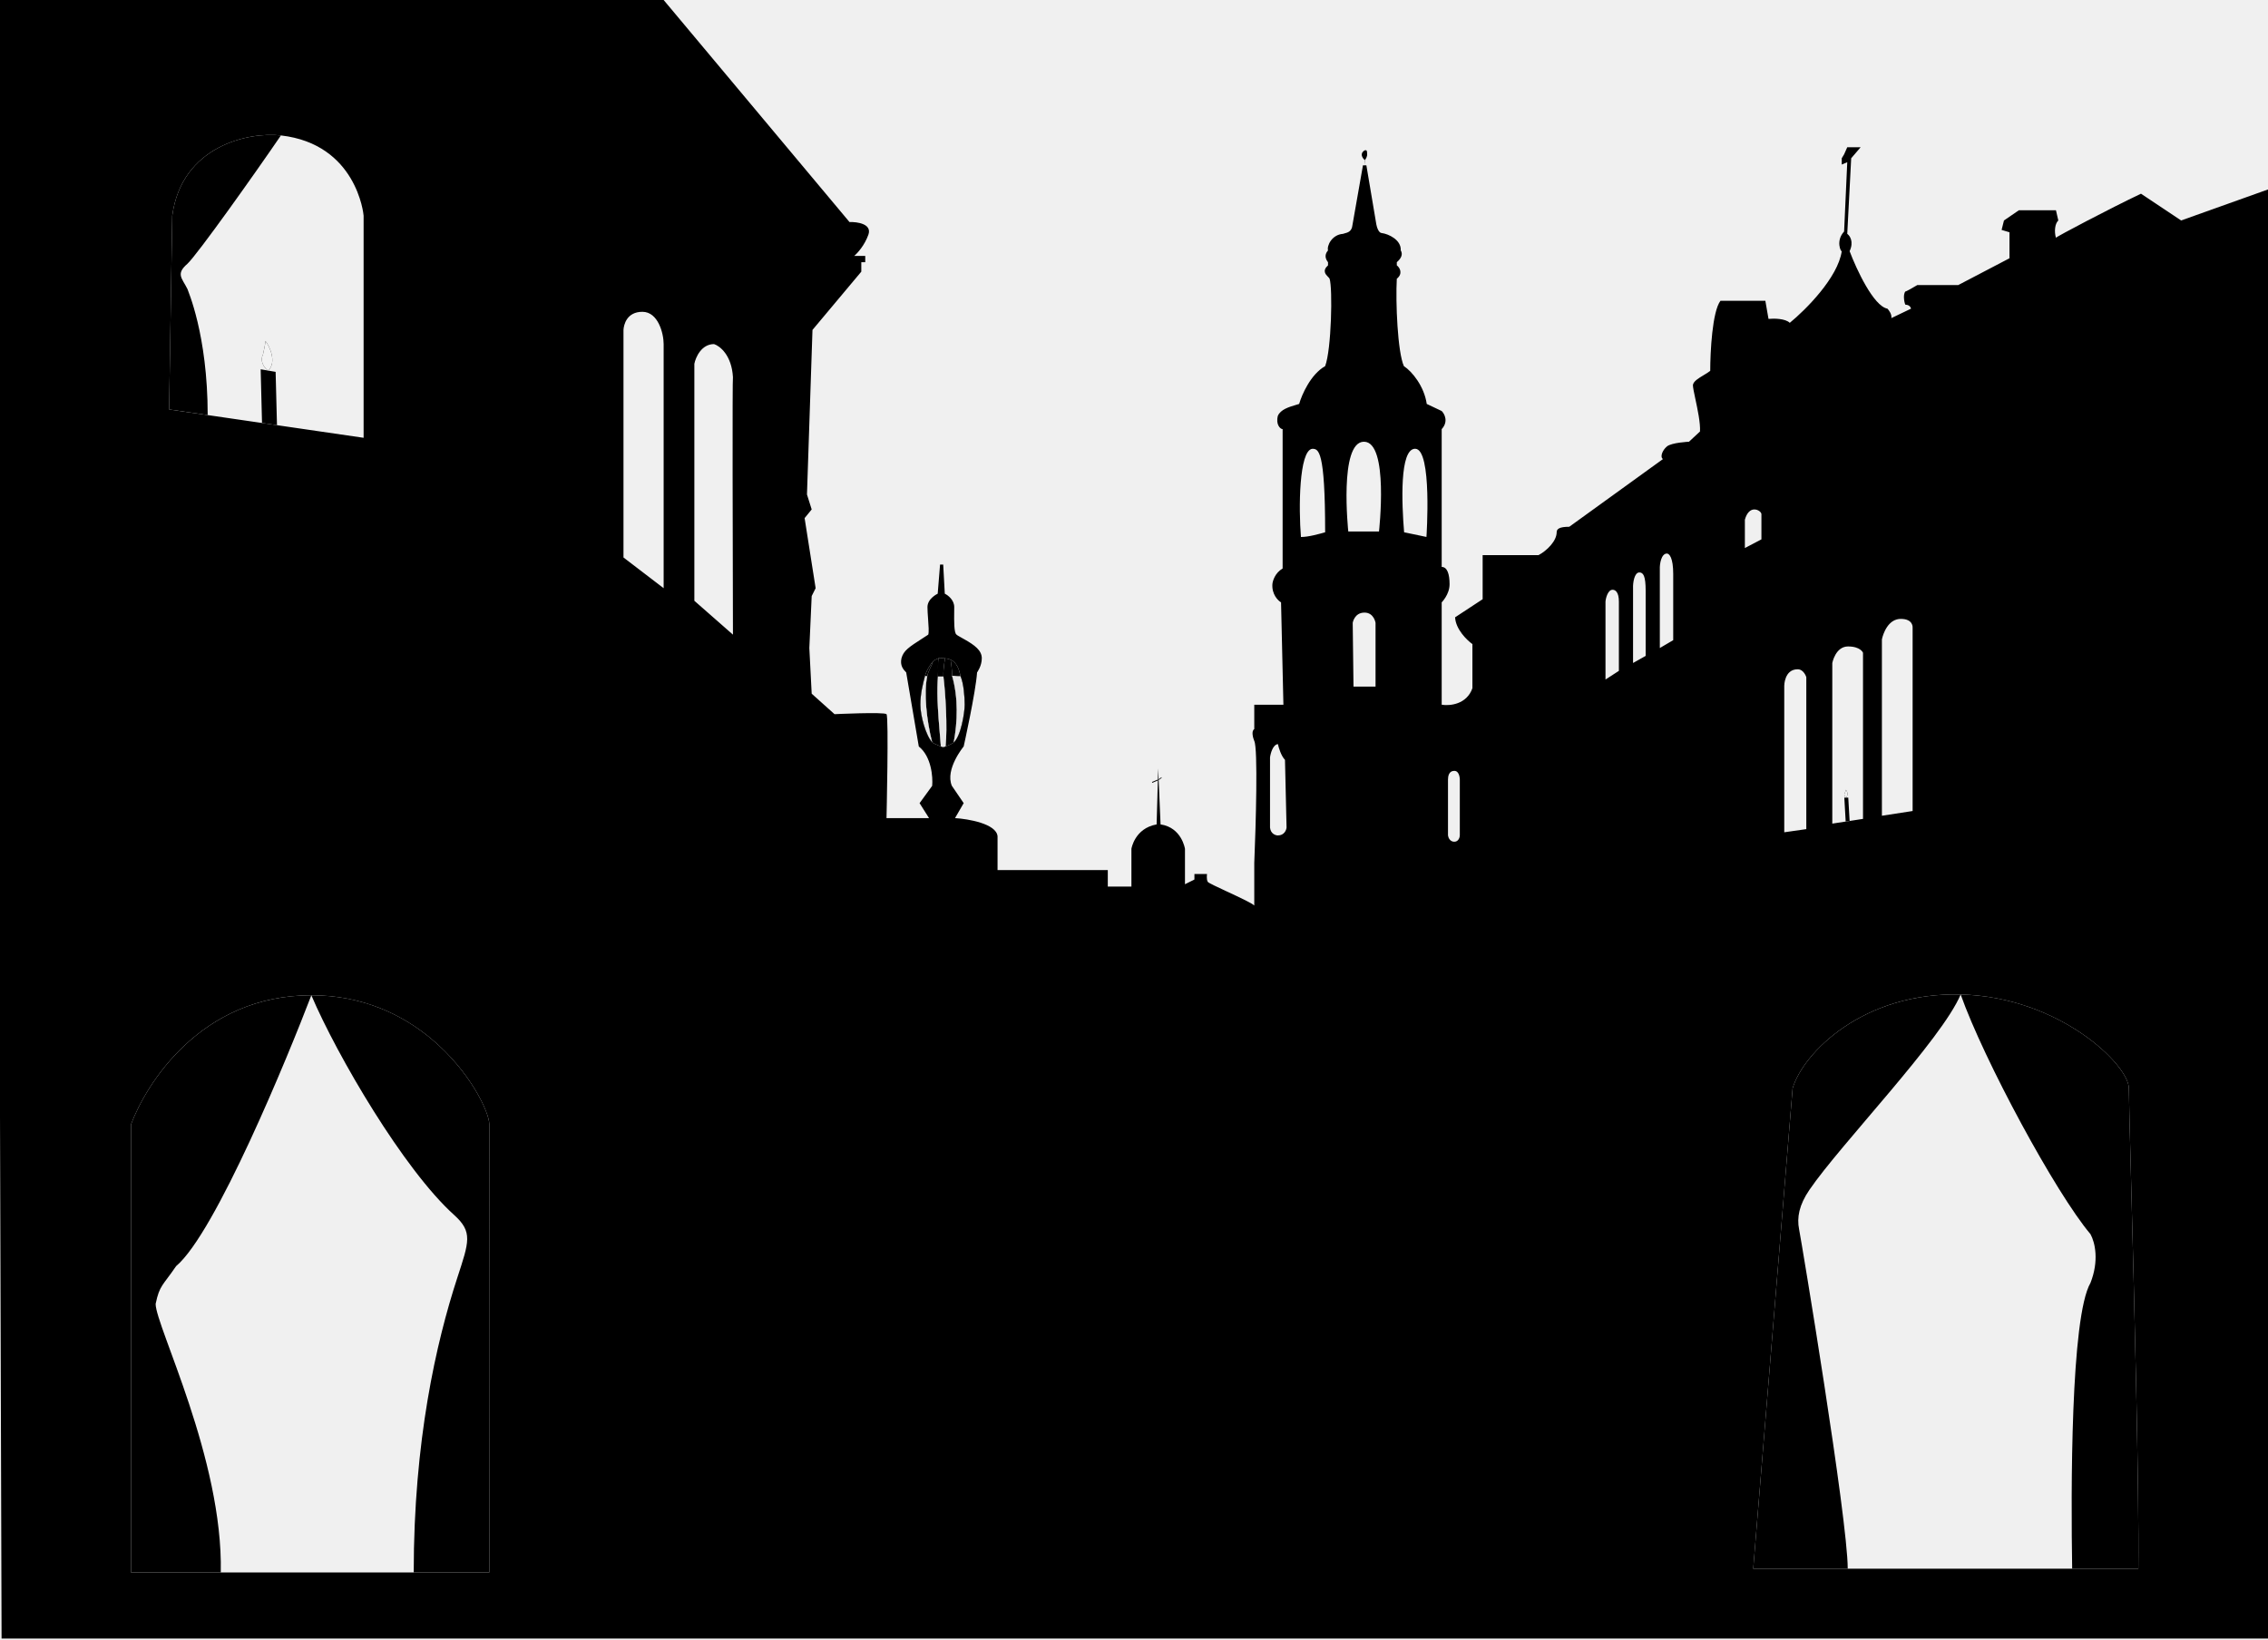
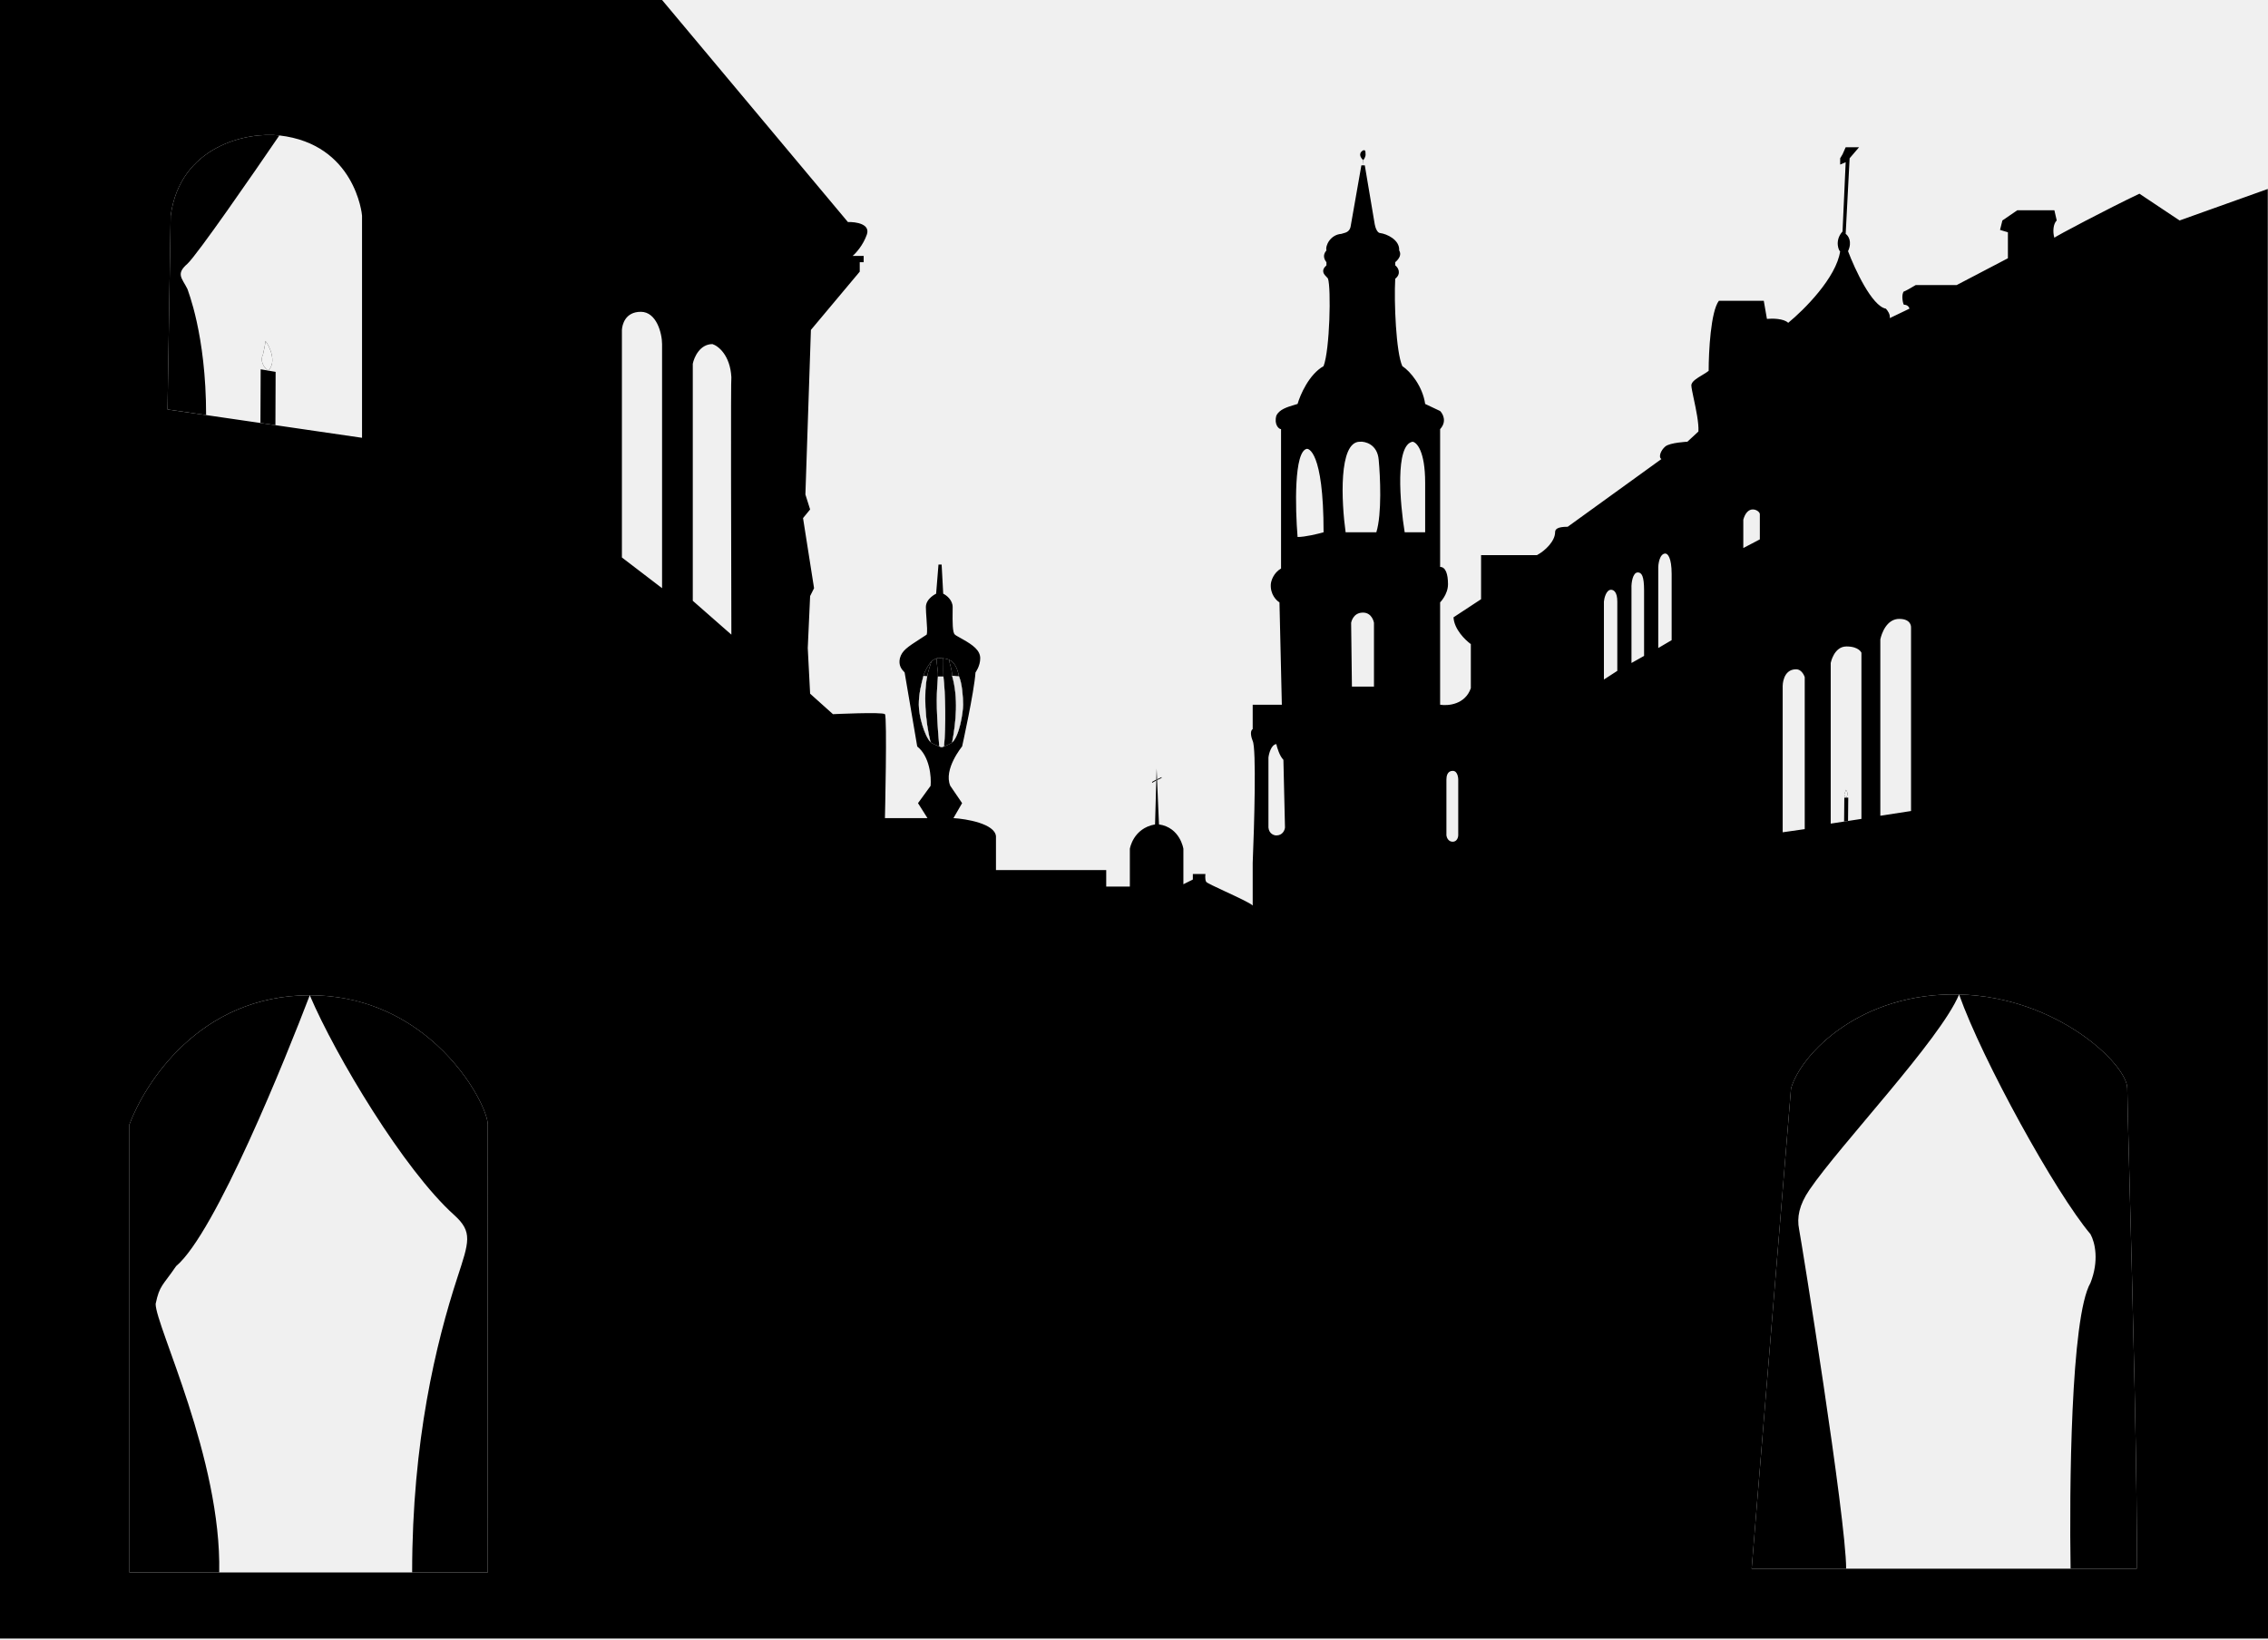
<svg xmlns="http://www.w3.org/2000/svg" width="1440" height="1041" viewBox="0 0 1440 1041" fill="none">
-   <path d="M83.179 714V998.5H140.179C141.679 926.5 98.815 842 98.815 828C101.315 816 103.315 816.5 111.815 804C136.815 783 182.845 670.833 197.679 632C127.179 632 92.679 688.667 83.179 714Z" fill="url(#paint0_linear_315_2447)" />
-   <path d="M310.679 998.5C310.545 925.554 310.625 796.687 310.663 741.728C310.666 737.24 310.669 734.112 310.671 731.481C310.671 731.431 310.671 731.381 310.671 731.332V731.327C310.676 726 310.679 722.667 310.679 714C310.679 706.49 298.664 680.289 273.669 659.5C255.399 644.304 230.195 632 197.679 632C214.179 670.667 256.48 742.848 288.315 771.5C300.315 782.3 297.815 788.5 290.315 811.5C276.922 852.574 262.679 915 262.679 998.5H310.679Z" fill="url(#paint1_linear_315_2447)" />
-   <path d="M178.363 86C157.859 83.65 115.363 92.6 109.363 137L107.363 260L131.863 263.571C131.863 212.142 119 184 119 183.5C115.5 176.5 111.5 174 119 167.5C125.4 161.5 161.53 110.667 178.363 86Z" fill="url(#paint2_linear_315_2447)" />
-   <path d="M735.166 495L731.5 496.5L731.497 497.114L735.149 495.614L735.166 495Z" fill="url(#paint3_linear_315_2447)" />
-   <path d="M735.655 495.388L737.5 494V493.5L735.653 494.852L735.655 495.388Z" fill="url(#paint4_linear_315_2447)" />
-   <path d="M1138.16 691.134L1113.16 996.134H1173.16C1173.16 964.634 1143.79 788.134 1142.29 780.634C1140.79 773.134 1142.29 765.185 1148.79 755.634C1168.39 726.834 1232.86 660.167 1244.86 631.5C1182.36 630.012 1144.66 668.968 1138.16 691.134Z" fill="url(#paint5_linear_315_2447)" />
-   <path d="M1351.66 691.134C1351.66 676.134 1307.36 632.988 1244.86 631.5C1259.7 673.333 1305.29 757.691 1327.29 783.691C1330.28 789.165 1332.78 800.682 1327.29 814.634C1314.63 836.468 1314.86 947.334 1315.66 996.134H1357.66C1358.25 945.373 1354.99 822.288 1353.04 748.579C1353.04 748.557 1353.04 748.535 1353.04 748.513C1352.24 718.19 1351.66 696.236 1351.66 691.134Z" fill="url(#paint6_linear_315_2447)" />
-   <path d="M165.5 234.5L166.363 268.599L175.863 269.984L175 236.136L170.25 235.318L165.5 234.5Z" fill="url(#paint7_linear_315_2447)" />
-   <path d="M167 225C164.6 229.8 168.5 234.379 170.25 235.318C176.05 229.972 170.917 219.379 168.5 216.5C168.5 219 167 224.5 167 225Z" fill="url(#paint8_linear_315_2447)" />
+   <path d="M82.179 714V998.5H139.179C140.679 926.5 98.816 842 98.816 828C101.316 816 103.316 816.5 111.816 804C136.816 783 181.845 670.833 196.679 632C126.179 632 91.679 688.667 82.179 714Z" fill="url(#paint0_linear_307_1778)" />
+   <path d="M309.679 998.5C309.545 925.554 309.626 796.687 309.663 741.728C309.666 737.24 309.669 734.112 309.671 731.481C309.671 731.431 309.671 731.382 309.671 731.332V731.327C309.676 726 309.679 722.667 309.679 714C309.679 706.49 297.664 680.289 272.669 659.5C254.399 644.304 229.195 632 196.679 632C213.179 670.667 256.48 742.848 288.316 771.5C300.316 782.3 297.816 788.5 290.316 811.5C276.922 852.575 261.679 915 261.679 998.5H309.679Z" fill="url(#paint1_linear_307_1778)" />
+   <path d="M177.363 86C156.859 83.651 114.363 92.6 108.363 137L106.363 260L130.863 263.571C130.863 212.142 119 184 119 183.5C115.5 176.5 111.5 174 119 167.5C125.4 161.5 160.53 110.667 177.363 86Z" fill="url(#paint2_linear_307_1778)" />
+   <path d="M734.166 495L731.5 496.5L731.497 497.114L734.149 495.614L734.166 495Z" fill="url(#paint3_linear_307_1778)" />
+   <path d="M734.655 495.389L737.5 494V493.5L734.653 494.852L734.655 495.389Z" fill="url(#paint4_linear_307_1778)" />
+   <path d="M1137.16 691.134L1112.16 996.134H1172.16C1172.16 964.634 1143.79 788.134 1142.29 780.634C1140.79 773.134 1142.29 765.185 1148.79 755.634C1168.39 726.834 1231.86 660.167 1243.86 631.5C1181.36 630.012 1143.66 668.968 1137.16 691.134Z" fill="url(#paint5_linear_307_1778)" />
+   <path d="M1350.66 691.134C1350.66 676.134 1306.36 632.988 1243.86 631.5C1258.7 673.333 1305.29 757.691 1327.29 783.691C1330.28 789.165 1332.78 800.683 1327.29 814.634C1314.63 836.468 1313.86 947.334 1314.66 996.134H1356.66C1357.25 945.374 1353.99 822.288 1352.04 748.579C1351.24 718.221 1350.66 696.239 1350.66 691.134Z" fill="url(#paint6_linear_307_1778)" />
+   <path d="M165.5 234.5L165.363 268.599L174.863 269.984L175 236.136L170.25 235.318L165.5 234.5Z" fill="url(#paint7_linear_307_1778)" />
+   <path d="M167 225C164.6 229.8 168.5 234.379 170.25 235.318C176.05 229.972 170.917 219.379 168.5 216.5C168.5 219 167 224.5 167 225Z" fill="url(#paint8_linear_307_1778)" />
  <path d="M167 225C164.6 229.8 168.5 234.379 170.25 235.318C176.05 229.972 170.917 219.379 168.5 216.5C168.5 219 167 224.5 167 225Z" fill="white" fill-opacity="0.95" />
-   <path d="M1171 506.5L1171.86 521.692L1174.36 521.308L1173.5 506.5H1172H1171Z" fill="url(#paint9_linear_315_2447)" />
-   <path d="M1171 504.5C1171 505.3 1171.67 506.25 1172 506.5C1174 504.5 1172.5 502.167 1172 501.5C1172 502.3 1171 504 1171 504.5Z" fill="url(#paint10_linear_315_2447)" />
+   <path d="M1171 506.5L1170.86 521.692L1173.36 521.308L1173.5 506.5H1172H1171Z" fill="url(#paint9_linear_307_1778)" />
+   <path d="M1171 504.5C1171 505.3 1171.67 506.25 1172 506.5C1174 504.5 1172.5 502.167 1172 501.5C1172 502.3 1171 504 1171 504.5Z" fill="url(#paint10_linear_307_1778)" />
  <path d="M1171 504.5C1171 505.3 1171.67 506.25 1172 506.5C1174 504.5 1172.5 502.167 1172 501.5C1172 502.3 1171 504 1171 504.5Z" fill="white" fill-opacity="0.95" />
-   <path d="M592.363 420C591.679 422.641 589.198 426.348 588.723 429.438C586.446 439.799 588.309 457.398 591.834 471.299C592.504 472.015 594.609 472.867 596.103 473.471C596.629 473.683 597.078 473.865 597.363 474C594.863 445.35 594.905 439.244 595.5 429.638C595.784 425.059 595.29 421.236 595.863 418C595.569 418.148 595.251 418.287 594.926 418.429C593.996 418.836 593.009 419.268 592.363 420Z" fill="url(#paint11_linear_315_2447)" />
-   <path d="M605.5 471.5C608 458.5 608.5 443 604.5 429.137C604.5 424.99 603.922 421.724 603.573 418.923C602.496 418.441 601.266 418.133 599.863 418.034C600.128 419.101 598.798 423.398 599 429.638C600.298 439.744 601.661 462 600.363 474C601.462 473.66 604.597 472.286 605.5 471.5Z" fill="url(#paint12_linear_315_2447)" />
-   <path d="M587.309 429.207C588.044 429.291 587.94 429.368 588.723 429.438C589.198 426.348 591.679 422.641 592.363 420C590.453 422.166 588.153 426.005 587.309 429.207Z" fill="url(#paint13_linear_315_2447)" />
-   <path d="M599.863 418.034C599.539 418.012 599.206 418 598.863 418C598.292 418 597.891 417.914 597.548 417.84C596.993 417.721 596.59 417.634 595.863 418C595.29 421.236 595.784 425.059 595.5 429.638C595.834 429.65 596.381 429.638 597.5 429.638C598.289 429.616 598.775 429.649 599 429.638C598.798 423.398 600.128 419.101 599.863 418.034Z" fill="url(#paint14_linear_315_2447)" />
-   <path d="M604.5 429.137C605.367 429.075 606.009 429.181 606.645 429.287C607.341 429.403 608.893 429.518 609.863 429.408C608.93 424.852 607.414 420.644 603.573 418.923C603.922 421.724 604.5 424.99 604.5 429.137Z" fill="url(#paint15_linear_315_2447)" />
-   <path d="M597.363 474L598.863 474.5L600.363 474C601.661 462 600.298 439.744 599 429.638C598.775 429.649 598.289 429.616 597.5 429.638C596.381 429.638 595.834 429.65 595.5 429.638C594.905 439.244 594.863 445.35 597.363 474Z" fill="url(#paint16_linear_315_2447)" />
-   <path d="M597.363 474L598.863 474.5L600.363 474C601.661 462 600.298 439.744 599 429.638C598.775 429.649 598.289 429.616 597.5 429.638C596.381 429.638 595.834 429.65 595.5 429.638C594.905 439.244 594.863 445.35 597.363 474Z" fill="white" fill-opacity="0.9" />
-   <path d="M584.363 447.5C584.365 454.5 587.822 467.01 591.834 471.299C588.309 457.398 586.446 439.799 588.723 429.438C587.94 429.368 588.044 429.291 587.309 429.207C585.929 434.446 584.362 440.5 584.363 447.5Z" fill="url(#paint17_linear_315_2447)" />
-   <path d="M584.363 447.5C584.365 454.5 587.822 467.01 591.834 471.299C588.309 457.398 586.446 439.799 588.723 429.438C587.94 429.368 588.044 429.291 587.309 429.207C585.929 434.446 584.362 440.5 584.363 447.5Z" fill="white" fill-opacity="0.9" />
-   <path d="M612.5 447.5C612.5 442.5 611.863 434 609.863 429.408C608.893 429.518 607.341 429.403 606.645 429.287C606.009 429.181 605.367 429.075 604.5 429.137C608.5 443 608 458.5 605.5 471.5C610.132 467.467 612.5 452.5 612.5 447.5Z" fill="url(#paint18_linear_315_2447)" />
-   <path d="M612.5 447.5C612.5 442.5 611.863 434 609.863 429.408C608.893 429.518 607.341 429.403 606.645 429.287C606.009 429.181 605.367 429.075 604.5 429.137C608.5 443 608 458.5 605.5 471.5C610.132 467.467 612.5 452.5 612.5 447.5Z" fill="white" fill-opacity="0.9" />
-   <path fill-rule="evenodd" clip-rule="evenodd" d="M421.363 0L539.363 141C544.363 140.833 553.763 142.2 551.363 149C548.963 155.8 544.363 160.833 542.363 162.5H549.363V166.5H546.863V172.5L515.863 209.5L512.363 314L515.363 323.5L510.863 329L517.863 373.5L515.363 378.5L513.863 411.5L515.363 440.5L529.863 453.5C529.863 453.5 561.363 452 562.863 453.5C564.363 455 562.863 519.5 562.863 519.5H589.863L583.863 510L591.863 499C592.363 493.333 591.363 480.4 583.363 474L575.363 427C573.363 425 571.363 422.5 572.363 418C573.692 413.127 576.984 411.001 585.717 405.362L585.722 405.36C586.844 404.635 588.055 403.853 589.363 403C589.875 401.465 589.57 397.293 589.258 393.027L589.258 393.024C589.062 390.342 588.863 387.623 588.863 385.5C588.863 380 595.363 377 595.363 377L596.863 358.5H598.863L599.863 377C602.03 378 605.863 381.1 605.863 385.5C605.863 386.347 605.852 387.325 605.839 388.377C605.769 394.152 605.672 402.154 607.363 403C607.363 403.203 609.234 404.249 611.092 405.287L611.443 405.483C611.598 405.57 611.752 405.656 611.904 405.741C612 405.795 612.096 405.849 612.19 405.902L612.363 406C618.832 409.656 623.363 413 623.363 418C623.363 423 620.363 427 620.363 427C619.53 439.5 611.863 474 611.863 474C611.863 474 599.863 488.5 604.363 499L611.863 510L606.363 519.5C614.53 520 632.563 523 633.363 531V552.5H654.863H666.863H703.363V563H718.363V539C718.363 539 720.363 526 734.363 523.5L735.149 495.614L735.166 495L735.363 488L735.653 494.852L735.655 495.388L736.863 523.5C750.363 525.5 752.363 539 752.363 539V561.5L758.363 558.5V555H766.363C766.363 555 765.863 558.5 766.863 560C767.317 560.681 772.855 563.255 779.033 566.126L779.036 566.128L779.037 566.128L779.04 566.13C786.476 569.586 794.834 573.471 796.363 575V566.5V548C797.363 524.167 798.763 475.3 796.363 470.5C795.53 468.5 794.363 464.2 796.363 463V447.5H814.863L813.363 382.5C811.363 381.333 807.463 377.4 807.863 371C808.03 368.833 809.563 363.8 814.363 361V272.5C812.863 272.5 809.863 269.5 811.363 264C813.149 259.983 818.36 258.436 823.157 257.013C823.734 256.841 824.305 256.672 824.863 256.5C826.53 250.667 832.163 237.7 841.363 232.5C845.363 222 846.185 183 844.185 177C844.081 176.685 843.695 176.299 843.231 175.832C841.714 174.311 839.358 171.945 843.185 168.5V166.5C842.019 165 840.385 162.2 843.185 159C842.352 156 845.685 149 852.685 148.5C852.978 148.37 853.366 148.272 853.804 148.16C855.613 147.702 858.283 147.025 858.685 143L865.363 105H866.363H867.541L873.863 142.5C874.197 144.333 875.363 148 877.363 148C881.363 148.5 889.763 152.2 889.363 159C890.863 161.5 889.663 164.1 886.863 166.5V168.5C888.863 170 890.863 173.8 886.863 177C886.03 191.833 887.363 223.7 891.363 232.5C896.53 235.833 904.263 245.3 905.863 256.5L915.363 261C917.197 262.833 919.763 267.7 915.363 272.5V360C918.863 360 920.363 364.5 920.363 371C920.363 377.5 915.363 382.5 915.363 382.5V447.5C920.363 448.333 931.263 447.4 934.863 437V409C931.363 406.5 924.263 399.6 923.863 392L941.363 380.5V352.5H976.863C982.197 349.667 988.363 343.5 988.363 338C988.363 336 989.863 334.5 996.363 334.5L1055.86 291.5C1053.86 290.333 1055.36 286 1058.36 283.5C1061.36 281 1072.36 280.5 1072.36 280.5L1079.36 274C1079.68 268.592 1077.85 260.005 1076.43 253.34L1076.43 253.339L1076.42 253.326C1075.57 249.316 1074.86 246.002 1074.86 244.5C1075.2 242.116 1078.41 240.196 1081.62 238.266C1083.13 237.362 1084.64 236.457 1085.86 235.5C1085.86 223.5 1087.16 197.8 1092.36 191H1120.86L1122.86 202.5C1126.2 202.167 1133.56 202.2 1136.36 205C1146.36 196.833 1166.96 176.3 1169.36 159.5C1168.86 160 1165.36 153 1170.86 147L1172.86 103L1169.36 104.5V100.5L1170.86 98L1172.86 93.5H1176.86H1181.36L1175.36 100.5L1172.86 148.5C1174.53 149.667 1177.16 153.5 1174.36 159.5C1178.7 171 1189.56 194.4 1198.36 196C1199.36 197 1201.26 199.6 1200.86 202L1213.36 196C1213.2 195.167 1212.26 193.5 1209.86 193.5C1209.36 193.5 1207.86 187 1209.86 185C1209.86 185.4 1214.86 182.5 1217.36 181H1243.36L1275.86 164V147.5L1270.86 146L1272.36 140L1281.86 133.5H1305.36L1306.86 140C1304.7 141.998 1304.17 146.996 1305.36 150.995C1305.46 150.371 1340.15 132.108 1359.36 123L1384.86 140L1440.86 120L1441 1040.5H1L-2.137 0H421.363ZM866.363 105V101.5C865.03 100.333 863.163 97.5 866.363 95.5C867.697 95.167 868.041 95.3 868.041 98.5C867.875 99.333 867.341 101.1 866.541 101.5L866.363 105ZM833.137 284.996C824.737 286.196 824.5 322.831 826 340.998C830.8 340.998 837.863 339 841.363 338C841.363 285.5 837.137 284.996 833.137 284.996ZM891.5 338C890 319.998 888.5 284.964 898.5 284.964C909.5 284.964 905.679 340.966 905.679 340.966L891.5 338ZM858.863 395.5L859.363 436H873.363V395.5C873.363 395.5 872.363 389 866.363 389C859.863 389 858.863 395.5 858.863 395.5ZM107.363 260L131.863 263.571L166.363 268.599L175.863 269.984L230.863 278V137C230.863 136 226.363 91.5 178.363 86C157.859 83.65 115.363 92.6 109.363 137L107.363 260ZM811.363 530.5C809.863 530.5 806.763 529.5 806.363 525.5V481C806.697 478.333 808.163 472.9 811.363 472.5C811.863 474.833 813.463 480.1 815.863 482.5L816.863 525.5C816.697 527.167 815.363 530.5 811.363 530.5ZM923.363 489.5C919.863 489.5 919.363 493 919.363 495V530.5C919.53 531.833 920.563 534.5 923.363 534.5C926.163 534.5 926.863 531.5 926.863 530.5V495C926.863 495 926.863 489.5 923.363 489.5ZM395.863 209.5V354L421.363 373.5V218.5C421.363 211.7 417.863 198 407.863 198C397.863 198 396.03 206.333 395.863 209.5ZM1053.86 411.5V361.5C1053.7 358.167 1054.76 351.5 1058.36 351.5C1059.86 351.5 1062.36 354.1 1062.36 364.5V406.5L1053.86 411.5ZM1036.86 373.5V421L1044.86 416.5V375C1044.86 365.8 1043.36 363.5 1040.86 363.5C1037.66 363.5 1036.7 370.167 1036.86 373.5ZM1019.36 431.5V382C1019.53 379.833 1020.86 374.5 1023.86 374.5C1025.62 374.5 1027.86 376 1027.86 382V426L1019.36 431.5ZM1132.86 528.5V435.5C1132.86 435.5 1132.85 425 1141.36 425C1145.36 425 1146.86 430 1146.86 430V526.5L1132.86 528.5ZM1163.36 523V421C1163.36 421 1165.36 410.5 1173.36 410.5C1181.36 410.5 1182.86 414.5 1182.86 414.5V520L1174.36 521.308L1171.86 521.692L1163.36 523ZM1194.86 518V406C1194.86 406 1196.91 395.332 1204.36 393.324C1205.14 393.115 1205.97 393 1206.86 393C1214.86 393 1214.36 398.5 1214.36 398.5V515L1194.86 518ZM1113.86 323.5C1111.36 323.5 1109.06 325.6 1107.86 330V348L1118.36 342.5V326.5C1118.36 325.3 1116.36 323.5 1113.86 323.5ZM83.179 714V998.5H140.179H262.679H310.679C310.545 925.554 310.625 796.687 310.663 741.728C310.666 737.24 310.669 734.112 310.671 731.481L310.671 731.332V731.327C310.676 726 310.679 722.667 310.679 714C310.679 706.49 298.664 680.289 273.669 659.5C255.399 644.304 230.195 632 197.679 632C127.179 632 92.679 688.667 83.179 714ZM1244.86 631.5C1307.36 632.988 1351.66 676.134 1351.66 691.134C1351.66 696.236 1352.24 718.19 1353.04 748.513L1353.04 748.579C1354.99 822.288 1358.25 945.373 1357.66 996.134H1315.66H1173.16H1113.16L1138.16 691.134C1144.66 668.968 1182.36 630.012 1244.86 631.5ZM440.863 231V381.5L465.363 403C465.197 348.5 464.963 239.5 465.363 239.5C464.563 225.5 457.03 219.667 453.363 218.5C445.363 218.5 441.697 226.833 440.863 231ZM591.834 471.299C587.822 467.01 584.365 454.5 584.363 447.5C584.362 440.5 585.929 434.446 587.309 429.207C588.153 426.005 590.453 422.166 592.363 420C593.009 419.268 593.996 418.836 594.926 418.429C595.251 418.287 595.569 418.148 595.863 418C596.59 417.634 596.993 417.721 597.548 417.84C597.891 417.914 598.292 418 598.863 418C599.206 418 599.539 418.012 599.863 418.034C601.266 418.133 602.496 418.441 603.573 418.923C607.414 420.644 608.93 424.852 609.863 429.408C611.863 434 612.5 442.5 612.5 447.5C612.5 452.5 610.132 467.467 605.5 471.5C604.597 472.286 601.462 473.66 600.363 474C600.363 474 599.363 474.5 598.863 474.5C598.363 474.5 597.363 474 597.363 474C597.078 473.865 596.629 473.683 596.103 473.471C594.609 472.867 592.504 472.015 591.834 471.299ZM866 280.498C850 280.498 856.054 337.498 856.054 337.498H875.554C875.554 337.498 882 280.498 866 280.498Z" fill="url(#paint19_linear_315_2447)" />
+   <path fill-rule="evenodd" clip-rule="evenodd" d="M538.363 141L420.363 0L4.0099e-05 0L0 1040.5H1440L1439.86 120L1383.86 140L1358.36 123C1339.15 132.109 1304.46 150.371 1304.36 150.995C1303.17 146.997 1303.7 141.999 1305.86 140L1304.36 133.5H1280.86L1271.36 140L1269.86 146L1274.86 147.5V164L1242.36 181H1216.36C1213.86 182.5 1208.86 185.4 1208.86 185C1206.86 187 1208.36 193.5 1208.86 193.5C1211.26 193.5 1212.2 195.167 1212.36 196L1199.86 202C1200.26 199.6 1198.36 197 1197.36 196C1188.56 194.4 1177.7 171 1173.36 159.5C1176.16 153.5 1173.53 149.667 1171.86 148.5L1174.36 100.5L1180.36 93.5H1175.86H1171.86L1169.86 98L1168.36 100.5V104.5L1171.86 103L1169.86 147C1164.36 153 1167.86 160 1168.36 159.5C1165.96 176.3 1145.36 196.833 1135.36 205C1132.56 202.2 1125.2 202.167 1121.86 202.5L1119.86 191H1091.36C1086.16 197.8 1084.86 223.5 1084.86 235.5C1083.64 236.457 1082.13 237.362 1080.62 238.266C1077.41 240.196 1074.2 242.116 1073.86 244.5C1073.86 246.003 1074.57 249.316 1075.42 253.326L1075.43 253.339L1075.43 253.34C1076.85 260.005 1078.68 268.592 1078.36 274L1071.36 280.5C1071.36 280.5 1060.36 281 1057.36 283.5C1054.36 286 1052.86 290.333 1054.86 291.5L995.363 334.5C988.863 334.5 987.363 336 987.363 338C987.363 343.5 981.197 349.667 975.863 352.5H940.363V380.5L922.863 392C923.263 399.6 930.363 406.5 933.863 409V437C930.263 447.4 919.363 448.333 914.363 447.5V382.5C914.363 382.5 919.363 377.5 919.363 371C919.363 364.5 917.863 360 914.363 360V272.5C918.763 267.7 916.197 262.833 914.363 261L904.863 256.5C903.263 245.3 895.53 235.833 890.363 232.5C886.363 223.7 885.03 191.833 885.863 177C889.863 173.8 887.863 170 885.863 168.5V166.5C888.663 164.1 889.863 161.5 888.363 159C888.763 152.2 880.363 148.5 876.363 148C874.363 148 873.197 144.333 872.863 142.5L866.541 105H865.363L865.541 101.5C866.341 101.1 866.875 99.334 867.041 98.5C867.041 95.3 866.697 95.167 865.363 95.5C862.163 97.5 864.03 100.333 865.363 101.5V105H864.363L857.685 143C857.283 147.025 854.613 147.702 852.804 148.161C852.366 148.272 851.978 148.37 851.685 148.5C844.685 149 841.352 156 842.185 159C839.385 162.2 841.019 165 842.185 166.5V168.5C838.358 171.945 840.715 174.311 842.231 175.833C842.695 176.299 843.081 176.686 843.185 177C845.185 183 844.363 222 840.363 232.5C831.163 237.7 825.53 250.667 823.863 256.5C823.305 256.672 822.734 256.841 822.157 257.013C817.36 258.437 812.149 259.983 810.363 264C808.863 269.5 811.863 272.5 813.363 272.5V361C808.563 363.8 807.03 368.833 806.863 371C806.463 377.4 810.363 381.333 812.363 382.5L813.863 447.5H795.363V463C793.363 464.2 794.53 468.5 795.363 470.5C797.763 475.3 796.363 524.167 795.363 548V566.5V575C793.834 573.471 785.476 569.586 778.04 566.13L778.037 566.129L778.036 566.128C771.857 563.256 766.317 560.681 765.863 560C764.863 558.5 765.363 555 765.363 555H757.363V558.5L751.363 561.5V539C751.363 539 749.363 525.5 735.863 523.5L734.655 495.389L734.653 494.852L734.363 488L734.166 495L734.149 495.614L733.363 523.5C719.363 526 717.363 539 717.363 539V563H702.363V552.5H665.863H653.863H632.363V531C631.563 523 613.53 520 605.363 519.5L610.863 510L603.363 499C598.863 488.5 610.863 474 610.863 474C610.863 474 618.53 439.5 619.363 427C619.363 427 622.363 423 622.363 418C622.363 413 617.832 409.656 611.363 406C611.213 405.915 611.06 405.829 610.904 405.741C610.752 405.656 610.598 405.57 610.443 405.483L610.092 405.287C608.234 404.249 606.363 403.203 606.363 403C604.672 402.154 604.769 394.152 604.839 388.377C604.852 387.326 604.863 386.348 604.863 385.5C604.863 381.1 601.03 378 598.863 377L597.863 358.5H595.863L594.363 377C594.363 377 587.863 380 587.863 385.5C587.863 387.623 588.062 390.342 588.258 393.024L588.258 393.027C588.57 397.293 588.875 401.465 588.363 403C587.055 403.853 585.844 404.636 584.722 405.36L584.718 405.363C575.984 411.001 572.693 413.127 571.363 418C570.363 422.5 572.363 425 574.363 427L582.363 474C590.363 480.4 591.363 493.333 590.863 499L582.863 510L588.863 519.5H561.863C561.863 519.5 563.363 455 561.863 453.5C560.363 452 528.863 453.5 528.863 453.5L514.363 440.5L512.863 411.5L514.363 378.5L516.863 373.5L509.863 329L514.363 323.5L511.363 314L514.863 209.5L545.863 172.5V166.5H548.363V162.5H541.363C543.363 160.833 547.963 155.8 550.363 149C552.763 142.2 543.363 140.833 538.363 141ZM863.363 280.5C849.763 280.5 851.697 318.833 854.363 338H873.863C877.463 326.4 876.363 302.5 875.363 292C874.563 282 866.53 280.167 863.363 280.5ZM823.863 341C822.363 322.833 821.463 286.2 829.863 285C830.363 285 840.363 285.5 840.363 338C836.863 339 828.663 341 823.863 341ZM896.863 280.5C885.663 282.5 888.863 319.667 891.863 338H904.863V306.5C904.863 286.5 899.53 280.833 896.863 280.5ZM858.363 436L857.863 395.5C857.863 395.5 858.863 389 865.363 389C871.363 389 872.363 395.5 872.363 395.5V436H858.363ZM130.863 263.571L106.363 260L108.363 137C114.363 92.6 156.859 83.651 177.363 86C225.363 91.5 229.863 136 229.863 137V278L174.863 269.984L165.363 268.599L130.863 263.571ZM805.363 525.5C805.763 529.5 808.863 530.5 810.363 530.5C814.363 530.5 815.697 527.167 815.863 525.5L814.863 482.5C812.463 480.1 810.863 474.833 810.363 472.5C807.163 472.9 805.697 478.333 805.363 481V525.5ZM918.363 495C918.363 493 918.863 489.5 922.363 489.5C925.863 489.5 925.863 495 925.863 495V530.5C925.863 531.5 925.163 534.5 922.363 534.5C919.563 534.5 918.53 531.833 918.363 530.5V495ZM394.863 354V209.5C395.03 206.333 396.863 198 406.863 198C416.863 198 420.363 211.7 420.363 218.5V373.5L394.863 354ZM1052.86 361.5V411.5L1061.36 406.5V364.5C1061.36 354.1 1058.86 351.5 1057.36 351.5C1053.76 351.5 1052.7 358.167 1052.86 361.5ZM1035.86 421V373.5C1035.7 370.167 1036.66 363.5 1039.86 363.5C1042.36 363.5 1043.86 365.8 1043.86 375V416.5L1035.86 421ZM1018.36 382V431.5L1026.86 426V382C1026.86 376 1024.62 374.5 1022.86 374.5C1019.86 374.5 1018.53 379.833 1018.36 382ZM1131.86 435.5V528.5L1145.86 526.5V430C1145.86 430 1144.36 425 1140.36 425C1131.85 425 1131.86 435.5 1131.86 435.5ZM1162.36 421V523L1170.86 521.692L1173.36 521.308L1181.86 520V414.5C1181.86 414.5 1180.36 410.5 1172.36 410.5C1164.36 410.5 1162.36 421 1162.36 421ZM1193.86 406V518L1213.36 515V398.5C1213.36 398.5 1213.86 393 1205.86 393C1204.97 393 1204.14 393.115 1203.36 393.324C1195.91 395.332 1193.86 406 1193.86 406ZM1106.86 330C1108.06 325.6 1110.36 323.5 1112.86 323.5C1115.36 323.5 1117.36 325.3 1117.36 326.5V342.5L1106.86 348V330ZM82.179 998.5V714C91.679 688.667 126.179 632 196.679 632C229.195 632 254.399 644.304 272.669 659.5C297.664 680.289 309.679 706.49 309.679 714C309.679 722.667 309.676 726 309.671 731.327V731.332L309.671 731.481C309.669 734.112 309.666 737.24 309.663 741.728C309.626 796.687 309.545 925.554 309.679 998.5H261.679H139.179H82.179ZM1350.66 691.134C1350.66 676.134 1306.36 632.988 1243.86 631.5C1181.36 630.012 1143.66 668.968 1137.16 691.134L1112.16 996.134H1172.16H1314.66H1356.66C1357.25 945.374 1353.99 822.288 1352.04 748.579C1351.24 718.221 1350.66 696.239 1350.66 691.134ZM439.863 381.5V231C440.697 226.833 444.363 218.5 452.363 218.5C456.03 219.667 463.563 225.5 464.363 239.5C463.963 239.5 464.197 348.5 464.363 403L439.863 381.5ZM583.363 447.5C583.365 454.5 586.823 467.01 590.835 471.299C591.74 472.267 595.269 473.483 596.363 474C596.363 474 597.363 474.5 597.863 474.5C598.363 474.5 599.363 474 599.363 474C600.462 473.66 603.597 472.286 604.5 471.5C609.132 467.467 611.5 452.5 611.5 447.5C611.5 442.5 610.863 434 608.863 429.408C607.93 424.852 606.415 420.644 602.573 418.924C601.496 418.441 600.266 418.133 598.863 418.035C598.539 418.012 598.206 418 597.863 418C597.292 418 596.891 417.914 596.548 417.84C595.993 417.721 595.59 417.635 594.863 418C593.728 418.571 592.234 419.012 591.363 420C589.454 422.167 587.153 426.005 586.31 429.207C584.929 434.446 583.362 440.5 583.363 447.5Z" fill="url(#paint11_linear_307_1778)" />
+   <path d="M591.363 420C590.679 422.641 589.198 426.348 588.723 429.438C586.446 439.799 587.31 457.398 590.835 471.299C591.74 472.267 595.269 473.483 596.363 474C593.863 445.35 594.905 439.244 595.5 429.638C595.784 425.059 594.29 421.236 594.863 418C593.728 418.571 592.234 419.012 591.363 420Z" fill="url(#paint12_linear_307_1778)" />
+   <path d="M604.5 471.5C607 458.5 608.5 443 604.5 429.138C604.5 424.99 602.922 421.725 602.573 418.924C601.496 418.441 600.266 418.133 598.863 418.035C599.128 419.101 598.798 423.398 599 429.638C600.298 439.744 600.661 462 599.363 474C600.462 473.66 603.597 472.286 604.5 471.5Z" fill="url(#paint13_linear_307_1778)" />
+   <path d="M586.31 429.207C587.044 429.291 587.94 429.368 588.723 429.438C589.198 426.348 590.679 422.641 591.363 420C589.454 422.167 587.153 426.005 586.31 429.207Z" fill="url(#paint14_linear_307_1778)" />
+   <path d="M598.863 418.035C598.539 418.012 598.206 418 597.863 418C597.292 418 596.891 417.914 596.548 417.84C595.993 417.721 595.59 417.635 594.863 418C594.29 421.236 595.784 425.059 595.5 429.638C595.834 429.65 596.381 429.638 597.5 429.638C598.289 429.616 598.775 429.649 599 429.638C598.798 423.398 599.128 419.101 598.863 418.035Z" fill="url(#paint15_linear_307_1778)" />
+   <path d="M604.5 429.138C605.367 429.075 606.009 429.182 606.645 429.287C607.341 429.403 607.893 429.518 608.863 429.408C607.93 424.852 606.415 420.644 602.573 418.924C602.922 421.725 604.5 424.99 604.5 429.138Z" fill="url(#paint16_linear_307_1778)" />
+   <path d="M596.363 474L597.863 474.5L599.363 474C600.661 462 600.298 439.744 599 429.638C598.775 429.649 598.289 429.616 597.5 429.638C596.381 429.638 595.834 429.65 595.5 429.638C594.905 439.244 593.863 445.35 596.363 474Z" fill="url(#paint17_linear_307_1778)" />
+   <path d="M596.363 474L597.863 474.5L599.363 474C600.661 462 600.298 439.744 599 429.638C598.775 429.649 598.289 429.616 597.5 429.638C596.381 429.638 595.834 429.65 595.5 429.638C594.905 439.244 593.863 445.35 596.363 474Z" fill="white" fill-opacity="0.9" />
+   <path d="M583.363 447.5C583.365 454.5 586.823 467.01 590.835 471.299C587.31 457.398 586.446 439.799 588.723 429.438C587.94 429.368 587.044 429.291 586.31 429.207C584.929 434.446 583.362 440.5 583.363 447.5Z" fill="url(#paint18_linear_307_1778)" />
+   <path d="M583.363 447.5C583.365 454.5 586.823 467.01 590.835 471.299C587.31 457.398 586.446 439.799 588.723 429.438C587.94 429.368 587.044 429.291 586.31 429.207C584.929 434.446 583.362 440.5 583.363 447.5Z" fill="white" fill-opacity="0.9" />
+   <path d="M611.5 447.5C611.5 442.5 610.863 434 608.863 429.408C607.893 429.518 607.341 429.403 606.645 429.287C606.009 429.182 605.367 429.075 604.5 429.138C608.5 443 607 458.5 604.5 471.5C609.132 467.467 611.5 452.5 611.5 447.5Z" fill="url(#paint19_linear_307_1778)" />
+   <path d="M611.5 447.5C611.5 442.5 610.863 434 608.863 429.408C607.893 429.518 607.341 429.403 606.645 429.287C606.009 429.182 605.367 429.075 604.5 429.138C608.5 443 607 458.5 604.5 471.5C609.132 467.467 611.5 452.5 611.5 447.5Z" fill="white" fill-opacity="0.9" />
  <defs>
-     <linearGradient id="paint0_linear_315_2447" x1="719.001" y1="967.498" x2="720.001" y2="2553" gradientUnits="userSpaceOnUse">
+     <linearGradient id="paint0_linear_307_1778" x1="719.001" y1="967.498" x2="720" y2="2553" gradientUnits="userSpaceOnUse">
      <stop />
    </linearGradient>
-     <linearGradient id="paint1_linear_315_2447" x1="719.001" y1="967.498" x2="720.001" y2="2553" gradientUnits="userSpaceOnUse">
+     <linearGradient id="paint1_linear_307_1778" x1="719.001" y1="967.498" x2="720" y2="2553" gradientUnits="userSpaceOnUse">
      <stop />
    </linearGradient>
-     <linearGradient id="paint2_linear_315_2447" x1="719.001" y1="967.498" x2="720.001" y2="2553" gradientUnits="userSpaceOnUse">
+     <linearGradient id="paint2_linear_307_1778" x1="719.001" y1="967.498" x2="720" y2="2553" gradientUnits="userSpaceOnUse">
      <stop />
    </linearGradient>
-     <linearGradient id="paint3_linear_315_2447" x1="719.001" y1="967.498" x2="720.001" y2="2553" gradientUnits="userSpaceOnUse">
+     <linearGradient id="paint3_linear_307_1778" x1="719.001" y1="967.498" x2="720" y2="2553" gradientUnits="userSpaceOnUse">
      <stop />
    </linearGradient>
-     <linearGradient id="paint4_linear_315_2447" x1="719.001" y1="967.498" x2="720.001" y2="2553" gradientUnits="userSpaceOnUse">
+     <linearGradient id="paint4_linear_307_1778" x1="719.001" y1="967.498" x2="720" y2="2553" gradientUnits="userSpaceOnUse">
      <stop />
    </linearGradient>
-     <linearGradient id="paint5_linear_315_2447" x1="719.001" y1="967.498" x2="720.001" y2="2553" gradientUnits="userSpaceOnUse">
+     <linearGradient id="paint5_linear_307_1778" x1="719.001" y1="967.498" x2="720" y2="2553" gradientUnits="userSpaceOnUse">
      <stop />
    </linearGradient>
-     <linearGradient id="paint6_linear_315_2447" x1="719.001" y1="967.498" x2="720.001" y2="2553" gradientUnits="userSpaceOnUse">
+     <linearGradient id="paint6_linear_307_1778" x1="719.001" y1="967.498" x2="720" y2="2553" gradientUnits="userSpaceOnUse">
      <stop />
    </linearGradient>
-     <linearGradient id="paint7_linear_315_2447" x1="719.001" y1="967.498" x2="720.001" y2="2553" gradientUnits="userSpaceOnUse">
+     <linearGradient id="paint7_linear_307_1778" x1="719.001" y1="967.498" x2="720" y2="2553" gradientUnits="userSpaceOnUse">
      <stop />
    </linearGradient>
-     <linearGradient id="paint8_linear_315_2447" x1="719.932" y1="397.349" x2="720.101" y2="1048.51" gradientUnits="userSpaceOnUse">
+     <linearGradient id="paint8_linear_307_1778" x1="720.5" y1="397.349" x2="720.669" y2="1048.51" gradientUnits="userSpaceOnUse">
      <stop />
      <stop offset="0.549" />
      <stop offset="0.905" />
    </linearGradient>
-     <linearGradient id="paint9_linear_315_2447" x1="719.001" y1="967.498" x2="720.001" y2="2553" gradientUnits="userSpaceOnUse">
+     <linearGradient id="paint9_linear_307_1778" x1="719.001" y1="967.498" x2="720" y2="2553" gradientUnits="userSpaceOnUse">
      <stop />
    </linearGradient>
-     <linearGradient id="paint10_linear_315_2447" x1="719.932" y1="397.349" x2="720.101" y2="1048.51" gradientUnits="userSpaceOnUse">
+     <linearGradient id="paint10_linear_307_1778" x1="720.5" y1="397.349" x2="720.669" y2="1048.51" gradientUnits="userSpaceOnUse">
      <stop />
      <stop offset="0.549" />
      <stop offset="0.905" />
    </linearGradient>
-     <linearGradient id="paint11_linear_315_2447" x1="719.001" y1="967.498" x2="720.001" y2="2553" gradientUnits="userSpaceOnUse">
+     <linearGradient id="paint11_linear_307_1778" x1="719.001" y1="967.498" x2="720" y2="2553" gradientUnits="userSpaceOnUse">
      <stop />
    </linearGradient>
-     <linearGradient id="paint12_linear_315_2447" x1="719.001" y1="967.498" x2="720.001" y2="2553" gradientUnits="userSpaceOnUse">
+     <linearGradient id="paint12_linear_307_1778" x1="719.001" y1="967.498" x2="720" y2="2553" gradientUnits="userSpaceOnUse">
      <stop />
    </linearGradient>
-     <linearGradient id="paint13_linear_315_2447" x1="719.001" y1="967.498" x2="720.001" y2="2553" gradientUnits="userSpaceOnUse">
+     <linearGradient id="paint13_linear_307_1778" x1="719.001" y1="967.498" x2="720" y2="2553" gradientUnits="userSpaceOnUse">
      <stop />
    </linearGradient>
-     <linearGradient id="paint14_linear_315_2447" x1="719.001" y1="967.498" x2="720.001" y2="2553" gradientUnits="userSpaceOnUse">
+     <linearGradient id="paint14_linear_307_1778" x1="719.001" y1="967.498" x2="720" y2="2553" gradientUnits="userSpaceOnUse">
      <stop />
    </linearGradient>
-     <linearGradient id="paint15_linear_315_2447" x1="719.001" y1="967.498" x2="720.001" y2="2553" gradientUnits="userSpaceOnUse">
+     <linearGradient id="paint15_linear_307_1778" x1="719.001" y1="967.498" x2="720" y2="2553" gradientUnits="userSpaceOnUse">
      <stop />
    </linearGradient>
-     <linearGradient id="paint16_linear_315_2447" x1="719.932" y1="397.349" x2="720.101" y2="1048.51" gradientUnits="userSpaceOnUse">
+     <linearGradient id="paint16_linear_307_1778" x1="719.001" y1="967.498" x2="720" y2="2553" gradientUnits="userSpaceOnUse">
+       <stop />
+     </linearGradient>
+     <linearGradient id="paint17_linear_307_1778" x1="720.5" y1="397.349" x2="720.669" y2="1048.51" gradientUnits="userSpaceOnUse">
      <stop />
      <stop offset="0.549" />
      <stop offset="0.905" />
    </linearGradient>
-     <linearGradient id="paint17_linear_315_2447" x1="719.932" y1="397.349" x2="720.101" y2="1048.51" gradientUnits="userSpaceOnUse">
+     <linearGradient id="paint18_linear_307_1778" x1="720.5" y1="397.349" x2="720.669" y2="1048.51" gradientUnits="userSpaceOnUse">
      <stop />
      <stop offset="0.549" />
      <stop offset="0.905" />
    </linearGradient>
-     <linearGradient id="paint18_linear_315_2447" x1="719.932" y1="397.349" x2="720.101" y2="1048.51" gradientUnits="userSpaceOnUse">
+     <linearGradient id="paint19_linear_307_1778" x1="720.5" y1="397.349" x2="720.669" y2="1048.51" gradientUnits="userSpaceOnUse">
      <stop />
      <stop offset="0.549" />
      <stop offset="0.905" />
    </linearGradient>
-     <linearGradient id="paint19_linear_315_2447" x1="719.001" y1="967.498" x2="720.001" y2="2553" gradientUnits="userSpaceOnUse">
-       <stop />
-     </linearGradient>
  </defs>
</svg>
